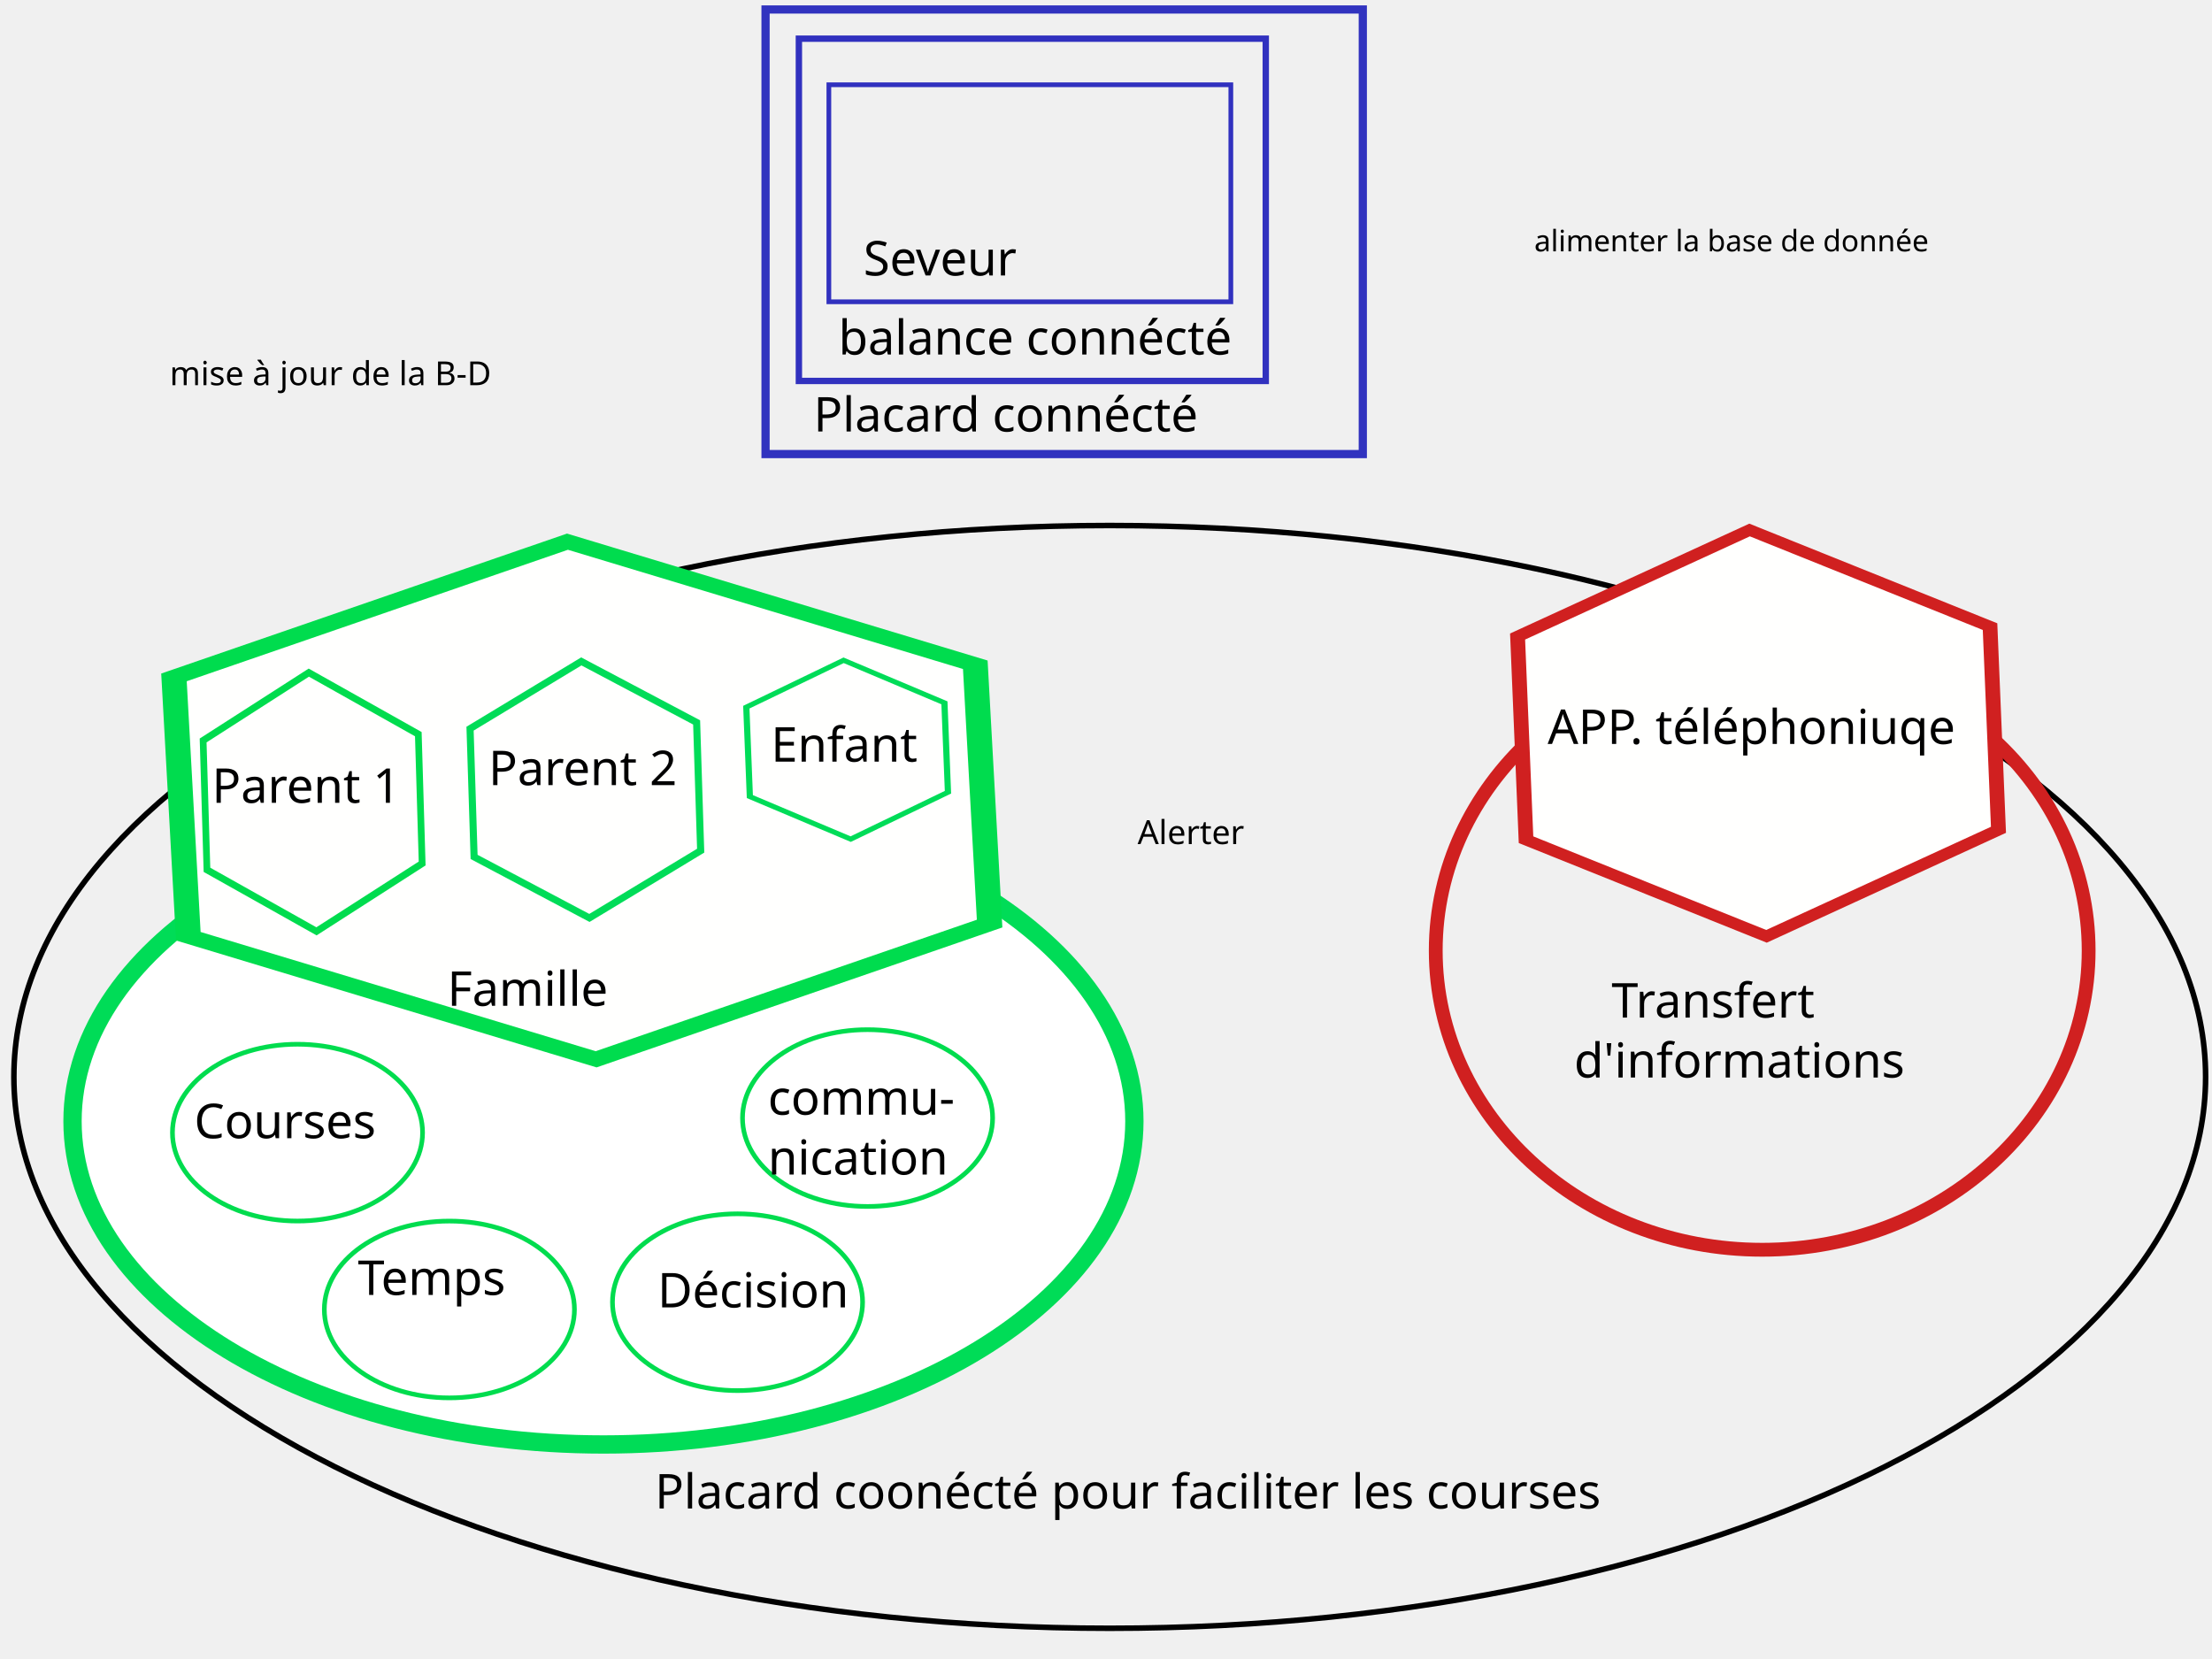
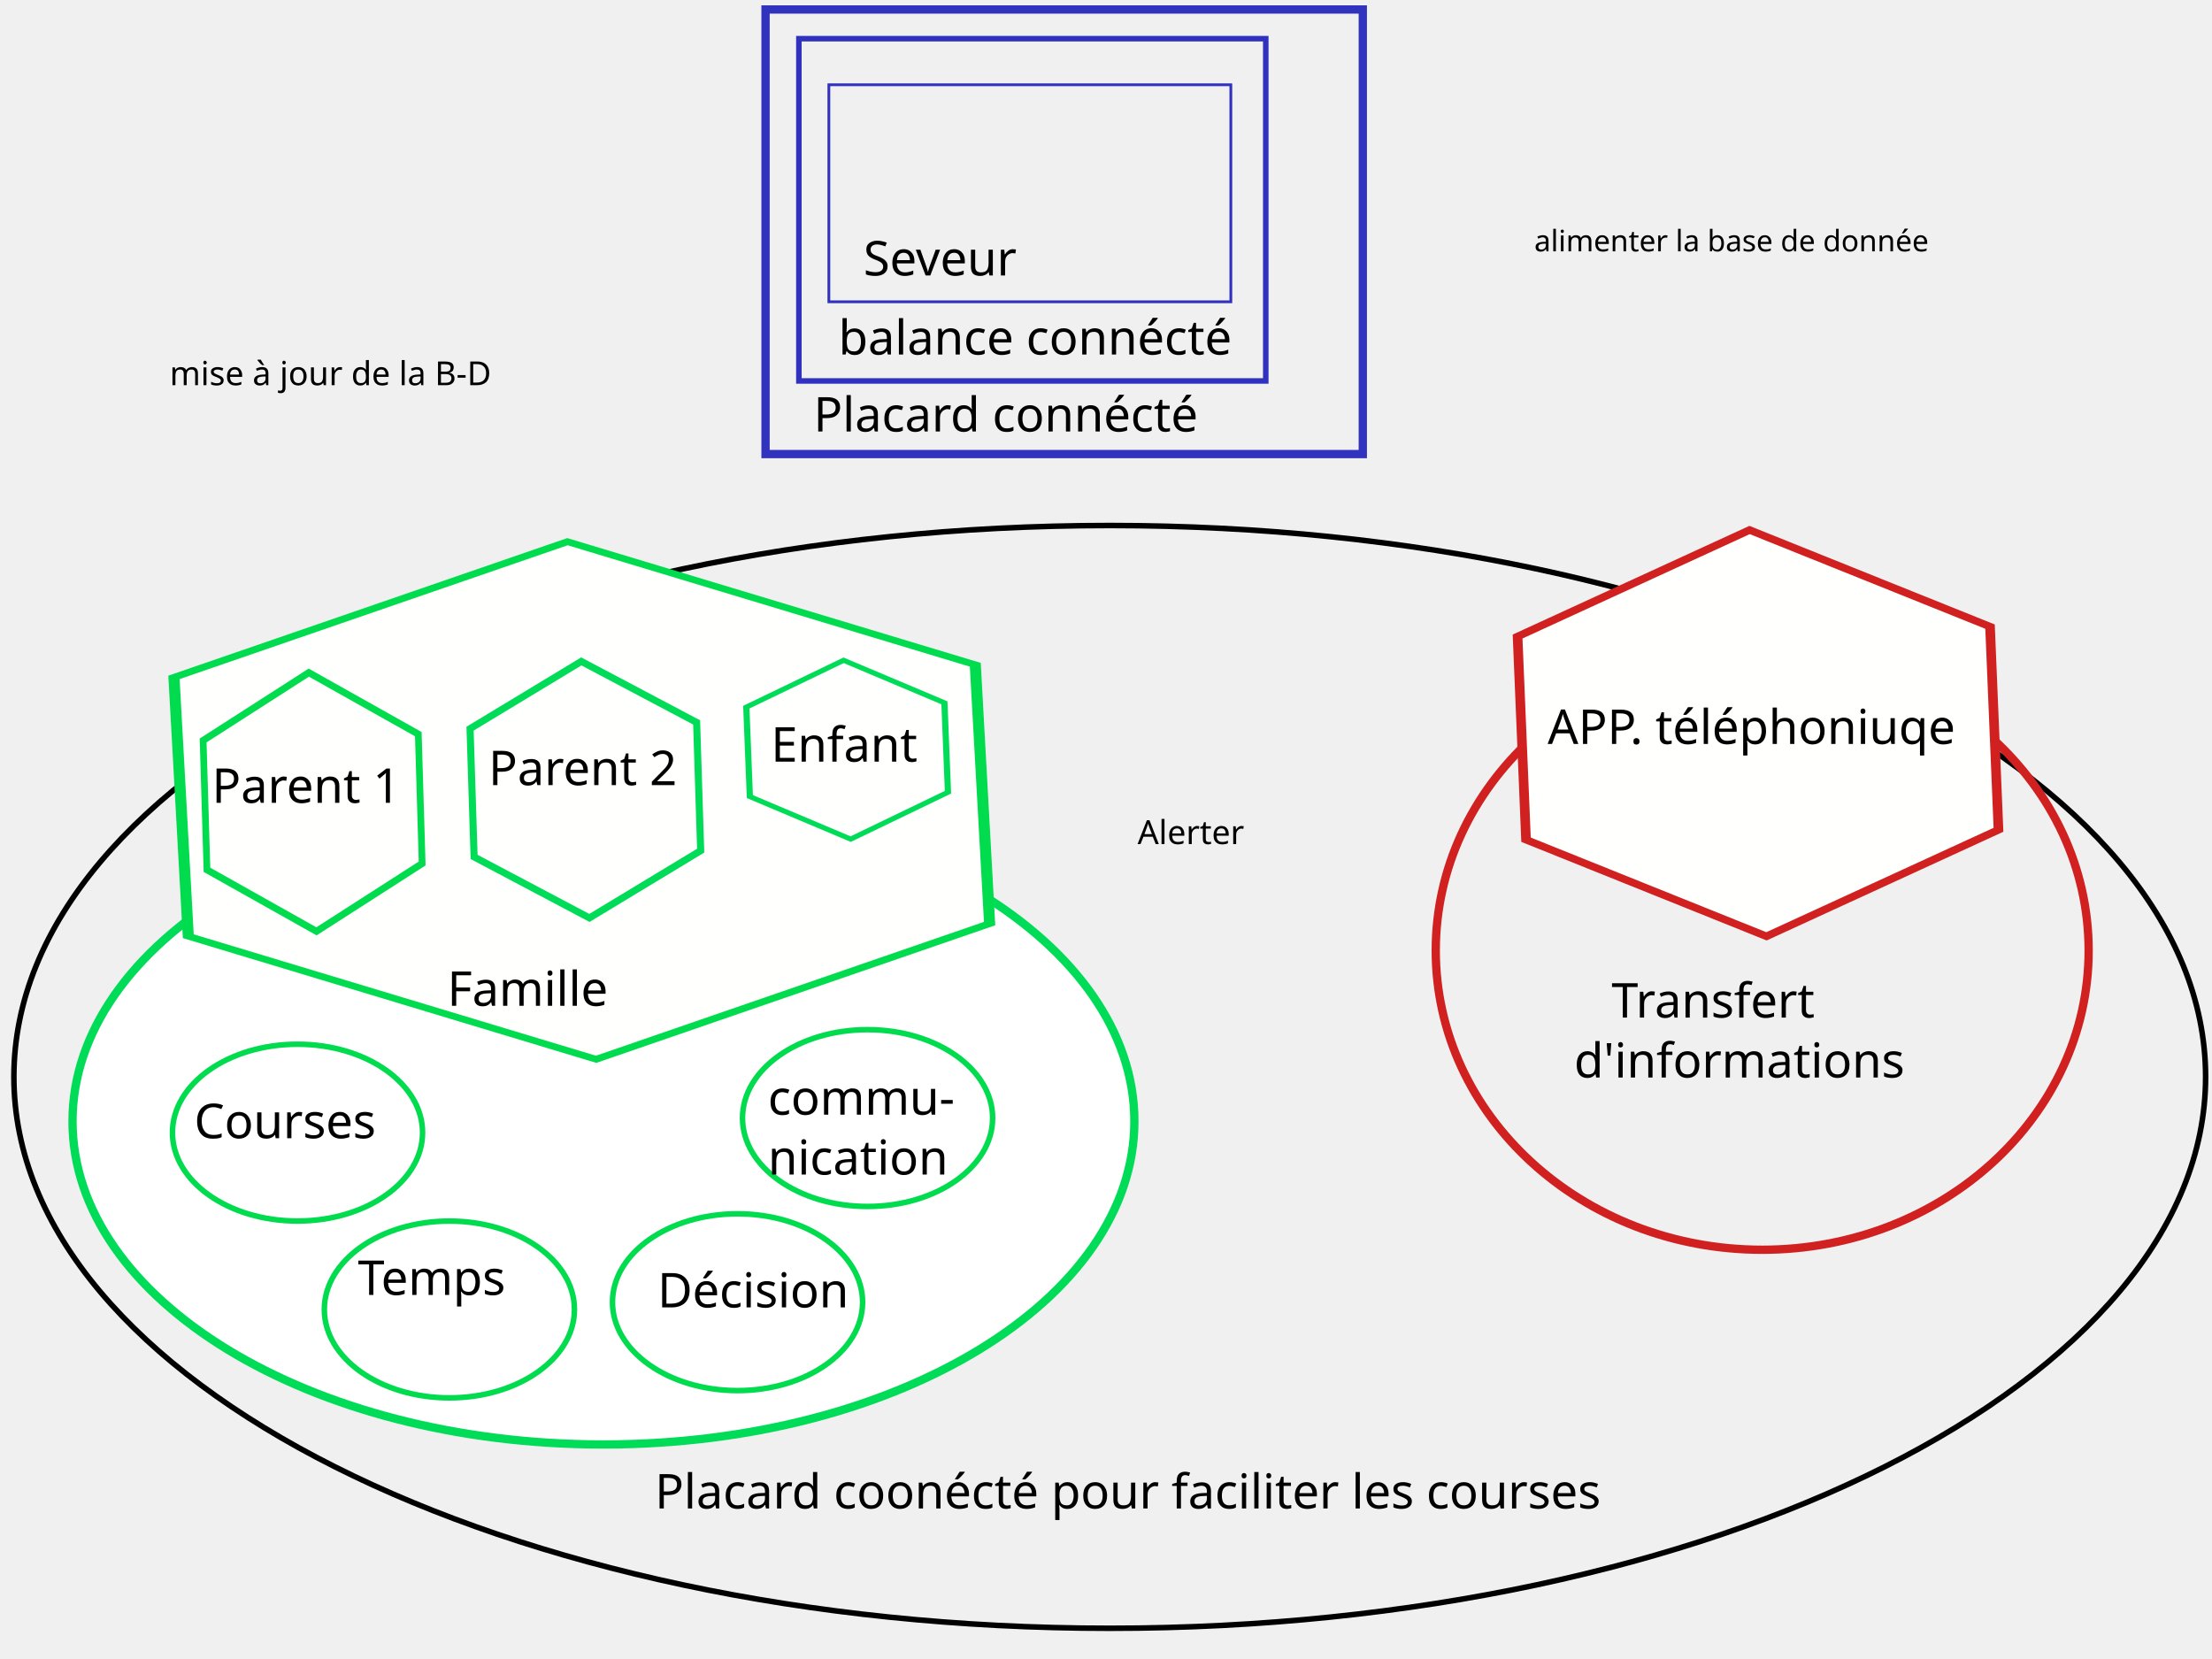
<svg xmlns="http://www.w3.org/2000/svg" width="800" height="600" viewBox="0 0 211.667 158.75" version="1.1" id="svg497">
  <defs id="defs491">
    <marker orient="auto" refY="0" refX="0" id="Arrow2Mstart" style="overflow:visible">
      <path id="path5213" style="fill:#f30800;fill-opacity:1;fill-rule:evenodd;stroke:#f30800;stroke-width:0.625;stroke-linejoin:round;stroke-opacity:1" d="M 8.719,4.034 -2.207,0.016 8.719,-4.002 c -1.745,2.372 -1.735,5.617 -6e-7,8.035 z" transform="scale(0.6)" />
    </marker>
  </defs>
  <g id="layer1" transform="translate(0,-138.25)">
-     <ellipse style="opacity:1;fill:#ffffff;fill-opacity:1;stroke:#00dc57;stroke-width:1.751;stroke-miterlimit:4;stroke-dasharray:none;stroke-opacity:1" id="path4572-9-6-4-0-5" cx="57.744" cy="245.545" rx="50.805" ry="30.927" />
+     <ellipse style="opacity:1;fill:#ffffff;fill-opacity:1;stroke:#00dc57;stroke-width:0.794;stroke-miterlimit:4;stroke-dasharray:none;stroke-opacity:1" id="path4572-9-6-4-0-5" cx="57.744" cy="245.545" rx="50.805" ry="30.927" />
    <ellipse style="opacity:1;fill:none;fill-opacity:1;stroke:#000000;stroke-width:0.53;stroke-miterlimit:4;stroke-dasharray:none;stroke-opacity:1" id="path4570" cx="106.192" cy="241.298" rx="104.863" ry="52.762" />
-     <ellipse style="opacity:1;fill:none;fill-opacity:1;stroke:#d02020;stroke-width:1.321;stroke-miterlimit:4;stroke-dasharray:none;stroke-opacity:1" id="path4572-9-6-4-0" cx="168.625" cy="229.212" rx="31.238" ry="28.627" />
-     <rect style="opacity:1;fill:none;fill-opacity:1;stroke:#3133bf;stroke-width:0.786;stroke-miterlimit:4;stroke-dasharray:none;stroke-opacity:1" id="rect4518-1-6" width="57.152" height="42.542" x="73.255" y="139.158" />
-     <rect style="opacity:1;fill:none;fill-opacity:1;stroke:#3131bf;stroke-width:0.61;stroke-miterlimit:4;stroke-dasharray:none;stroke-opacity:1" id="rect4518-1-6-9" width="44.677" height="32.752" x="76.445" y="141.951" />
-     <rect style="opacity:1;fill:none;fill-opacity:1;stroke:#3131bf;stroke-width:0.451;stroke-miterlimit:4;stroke-dasharray:none;stroke-opacity:1" id="rect4518-1-6-9-6" width="38.465" height="20.767" x="79.314" y="146.361" />
-     <path transform="matrix(-1.562634,0.1810863,-0.3280622,-0.8746167,266.2394,326.3986)" d="m 129.558,139.517 -4.857,27.311 -26.08,9.449 -21.224,-17.862 4.857,-27.311 26.08,-9.449 z" id="path4520-0" style="opacity:1;fill:#fffffe;fill-opacity:1;stroke:#00dc4e;stroke-width:1.503;stroke-miterlimit:4;stroke-dasharray:none;stroke-opacity:1" />
-     <path transform="matrix(0.9213133,-0.1421533,0.1934221,0.6865771,44.07799,120.8398)" d="m 129.558,139.517 -4.857,27.311 -26.08,9.449 -21.224,-17.862 4.857,-27.311 26.08,-9.449 z" id="path4520-0-3" style="opacity:1;fill:#fffffe;fill-opacity:1;stroke:#d02020;stroke-width:1.503;stroke-miterlimit:4;stroke-dasharray:none;stroke-opacity:1" />
+     <ellipse style="opacity:1;fill:none;fill-opacity:1;stroke:#d02020;stroke-width:0.794;stroke-miterlimit:4;stroke-dasharray:none;stroke-opacity:1" id="path4572-9-6-4-0" cx="168.625" cy="229.212" rx="31.238" ry="28.627" />
+     <rect style="opacity:1;fill:none;fill-opacity:1;stroke:#3133bf;stroke-width:0.794;stroke-miterlimit:4;stroke-dasharray:none;stroke-opacity:1" id="rect4518-1-6" width="57.152" height="42.542" x="73.255" y="139.158" />
+     <rect style="opacity:1;fill:none;fill-opacity:1;stroke:#3131bf;stroke-width:0.529;stroke-miterlimit:4;stroke-dasharray:none;stroke-opacity:1" id="rect4518-1-6-9" width="44.677" height="32.752" x="76.445" y="141.951" />
+     <rect style="opacity:1;fill:none;fill-opacity:1;stroke:#3131bf;stroke-width:0.265;stroke-miterlimit:4;stroke-dasharray:none;stroke-opacity:1" id="rect4518-1-6-9-6" width="38.465" height="20.767" x="79.314" y="146.361" />
+     <path transform="matrix(-1.562634,0.1810863,-0.3280622,-0.8746167,266.2394,326.3986)" d="m 129.558,139.517 -4.857,27.311 -26.08,9.449 -21.224,-17.862 4.857,-27.311 26.08,-9.449 z" id="path4520-0" style="opacity:1;fill:#fffffe;fill-opacity:1;stroke:#00dc4e;stroke-width:0.665;stroke-miterlimit:4;stroke-dasharray:none;stroke-opacity:1" />
+     <path transform="matrix(0.9213133,-0.1421533,0.1934221,0.6865771,44.07799,120.8398)" d="m 129.558,139.517 -4.857,27.311 -26.08,9.449 -21.224,-17.862 4.857,-27.311 26.08,-9.449 z" id="path4520-0-3" style="opacity:1;fill:#fffffe;fill-opacity:1;stroke:#d02020;stroke-width:0.977;stroke-miterlimit:4;stroke-dasharray:none;stroke-opacity:1" />
    <path transform="matrix(0.4418387,-0.08974256,0.09276038,0.4334417,-3.525022,158.5316)" d="m 129.558,139.517 -4.857,27.311 -26.08,9.449 -21.224,-17.862 4.857,-27.311 26.08,-9.449 z" id="path4520-0-6-3" style="opacity:1;fill:#fffffe;fill-opacity:1;stroke:#00dc58;stroke-width:1.503;stroke-miterlimit:4;stroke-dasharray:none;stroke-opacity:1" />
    <g id="g5163" transform="matrix(0.9206246,0,0,0.8260152,6.100515,25.50833)">
      <path style="opacity:1;fill:#fffffe;fill-opacity:1;stroke:#00dc58;stroke-width:1.503;stroke-miterlimit:4;stroke-dasharray:none;stroke-opacity:1" id="path4520-0-6-3-9" d="m 129.558,139.517 -4.857,27.311 -26.08,9.449 -21.224,-17.862 4.857,-27.311 26.08,-9.449 z" transform="matrix(0.419633,-0.07574312,0.08809848,0.3658267,24.87936,176.6803)" />
    </g>
    <path style="opacity:1;fill:#fffffe;fill-opacity:1;stroke:#00dc4e;stroke-width:1.503;stroke-miterlimit:4;stroke-dasharray:none;stroke-opacity:1" id="use5165" d="m 129.558,139.517 -4.857,27.311 -26.08,9.449 -21.224,-17.862 4.857,-27.311 26.08,-9.449 z" transform="matrix(0.419633,-0.09050595,0.08809848,0.4371288,-26.62963,159.2396)" />
-     <ellipse style="opacity:1;fill:none;fill-opacity:1;stroke:#00dc4e;stroke-width:0.444;stroke-miterlimit:4;stroke-dasharray:none;stroke-opacity:1" id="path4572-9-6-4" cx="70.575" cy="262.858" rx="11.967" ry="8.459" />
-     <ellipse style="opacity:1;fill:none;fill-opacity:1;stroke:#00dc4e;stroke-width:0.444;stroke-miterlimit:4;stroke-dasharray:none;stroke-opacity:1" id="path4572-9-6-4-4" cx="43.002" cy="263.554" rx="11.967" ry="8.459" />
-     <ellipse style="opacity:1;fill:none;fill-opacity:1;stroke:#00dc4e;stroke-width:0.444;stroke-miterlimit:4;stroke-dasharray:none;stroke-opacity:1" id="path4572-9-6-4-6" cx="83.018" cy="245.238" rx="11.967" ry="8.459" />
-     <ellipse style="opacity:1;fill:none;fill-opacity:1;stroke:#00dc4e;stroke-width:0.444;stroke-miterlimit:4;stroke-dasharray:none;stroke-opacity:1" id="path4572-9-6-4-6-2" cx="28.469" cy="246.632" rx="11.967" ry="8.459" />
+     <ellipse style="opacity:1;fill:none;fill-opacity:1;stroke:#00dc4e;stroke-width:0.529;stroke-miterlimit:4;stroke-dasharray:none;stroke-opacity:1" id="path4572-9-6-4" cx="70.575" cy="262.858" rx="11.967" ry="8.459" />
+     <ellipse style="opacity:1;fill:none;fill-opacity:1;stroke:#00dc4e;stroke-width:0.529;stroke-miterlimit:4;stroke-dasharray:none;stroke-opacity:1" id="path4572-9-6-4-4" cx="43.002" cy="263.554" rx="11.967" ry="8.459" />
+     <ellipse style="opacity:1;fill:none;fill-opacity:1;stroke:#00dc4e;stroke-width:0.529;stroke-miterlimit:4;stroke-dasharray:none;stroke-opacity:1" id="path4572-9-6-4-6" cx="83.018" cy="245.238" rx="11.967" ry="8.459" />
+     <ellipse style="opacity:1;fill:none;fill-opacity:1;stroke:#00dc4e;stroke-width:0.529;stroke-miterlimit:4;stroke-dasharray:none;stroke-opacity:1" id="path4572-9-6-4-6-2" cx="28.469" cy="246.632" rx="11.967" ry="8.459" />
    <text xml:space="preserve" style="font-style:normal;font-weight:normal;font-size:10.583px;line-height:1.25;font-family:sans-serif;letter-spacing:0px;word-spacing:0px;fill:#000000;fill-opacity:1;stroke:none;stroke-width:0.265" x="161.856" y="208.805" id="text5233">
      <tspan id="tspan5231" x="161.856" y="218.461" style="stroke-width:0.265" />
    </text>
    <text xml:space="preserve" style="font-style:normal;font-weight:normal;font-size:4.586px;line-height:1.25;font-family:sans-serif;letter-spacing:0px;word-spacing:0px;fill:#000000;fill-opacity:1;stroke:none;stroke-width:0.265" x="151.503" y="205.421" id="text5237">
      <tspan id="tspan5235" x="151.503" y="209.605" style="stroke-width:0.265" />
    </text>
    <text xml:space="preserve" style="font-style:normal;font-weight:normal;font-size:4.586px;line-height:1.25;font-family:sans-serif;letter-spacing:0px;word-spacing:0px;fill:#000000;fill-opacity:1;stroke:none;stroke-width:0.265" x="148.094" y="209.438" id="text5241">
      <tspan id="tspan5239" x="148.094" y="209.438" style="stroke-width:0.265">APP. téléphoniuqe</tspan>
    </text>
    <text xml:space="preserve" style="font-style:normal;font-weight:normal;font-size:4.586px;line-height:1.25;font-family:sans-serif;letter-spacing:0px;word-spacing:0px;fill:#000000;fill-opacity:1;stroke:none;stroke-width:0.265" x="150.628" y="235.622" id="text5245">
      <tspan id="tspan5243" x="150.628" y="235.622" style="stroke-width:0.265">   Transfert </tspan>
      <tspan x="150.628" y="241.355" style="stroke-width:0.265" id="tspan5247">d'informations</tspan>
    </text>
    <text xml:space="preserve" style="font-style:normal;font-weight:normal;font-size:4.586px;line-height:1.25;font-family:sans-serif;letter-spacing:0px;word-spacing:0px;fill:#000000;fill-opacity:1;stroke:none;stroke-width:0.265" x="42.795" y="234.496" id="text5251">
      <tspan id="tspan5249" x="42.795" y="234.496" style="stroke-width:0.265">Famille</tspan>
    </text>
    <text xml:space="preserve" style="font-style:normal;font-weight:normal;font-size:4.586px;line-height:1.25;font-family:sans-serif;letter-spacing:0px;word-spacing:0px;fill:#000000;fill-opacity:1;stroke:none;stroke-width:0.265" x="23.932" y="214.225" id="text5255">
      <tspan x="23.932" y="218.409" style="stroke-width:0.265" id="tspan5257" />
    </text>
    <text xml:space="preserve" style="font-style:normal;font-weight:normal;font-size:4.586px;line-height:1.25;font-family:sans-serif;letter-spacing:0px;word-spacing:0px;fill:#000000;fill-opacity:1;stroke:none;stroke-width:0.265" x="21.116" y="215.914" id="text5263">
      <tspan id="tspan5261" x="21.116" y="220.098" style="stroke-width:0.265" />
    </text>
    <text xml:space="preserve" style="font-style:normal;font-weight:normal;font-size:4.586px;line-height:1.25;font-family:sans-serif;letter-spacing:0px;word-spacing:0px;fill:#000000;fill-opacity:1;stroke:none;stroke-width:0.265" x="20.271" y="215.069" id="text5267">
      <tspan id="tspan5265" x="20.271" y="215.069" style="stroke-width:0.265">Parent 1</tspan>
    </text>
    <text xml:space="preserve" style="font-style:normal;font-weight:normal;font-size:4.586px;line-height:1.25;font-family:sans-serif;letter-spacing:0px;word-spacing:0px;fill:#000000;fill-opacity:1;stroke:none;stroke-width:0.265" x="46.737" y="213.38" id="text5271">
      <tspan id="tspan5269" x="46.737" y="213.38" style="stroke-width:0.265">Parent 2</tspan>
    </text>
    <text xml:space="preserve" style="font-style:normal;font-weight:normal;font-size:4.586px;line-height:1.25;font-family:sans-serif;letter-spacing:0px;word-spacing:0px;fill:#000000;fill-opacity:1;stroke:none;stroke-width:0.265" x="73.766" y="211.128" id="text5275">
      <tspan id="tspan5273" x="73.766" y="211.128" style="stroke-width:0.265">Enfant</tspan>
    </text>
    <text xml:space="preserve" style="font-style:normal;font-weight:normal;font-size:4.586px;line-height:1.25;font-family:sans-serif;letter-spacing:0px;word-spacing:0px;fill:#000000;fill-opacity:1;stroke:none;stroke-width:0.265" x="18.582" y="247.166" id="text5279">
      <tspan id="tspan5277" x="18.582" y="247.166" style="stroke-width:0.265">Courses</tspan>
    </text>
    <text xml:space="preserve" style="font-style:normal;font-weight:normal;font-size:4.586px;line-height:1.25;font-family:sans-serif;letter-spacing:0px;word-spacing:0px;fill:#000000;fill-opacity:1;stroke:none;stroke-width:0.265" x="73.484" y="244.914" id="text5283">
      <tspan id="tspan5281" x="73.484" y="244.914" style="stroke-width:0.265">commu-</tspan>
      <tspan x="73.484" y="250.646" style="stroke-width:0.265" id="tspan5285">nication</tspan>
    </text>
    <text xml:space="preserve" style="font-style:normal;font-weight:normal;font-size:4.586px;line-height:1.25;font-family:sans-serif;letter-spacing:0px;word-spacing:0px;fill:#000000;fill-opacity:1;stroke:none;stroke-width:0.265" x="34.243" y="262.16" id="text5289">
      <tspan id="tspan5287" x="34.243" y="262.16" style="stroke-width:0.265">Temps</tspan>
    </text>
    <text xml:space="preserve" style="font-style:normal;font-weight:normal;font-size:4.586px;line-height:1.25;font-family:sans-serif;letter-spacing:0px;word-spacing:0px;fill:#000000;fill-opacity:1;stroke:none;stroke-width:0.265" x="62.911" y="263.355" id="text5293">
      <tspan id="tspan5291" x="62.911" y="263.355" style="stroke-width:0.265">Décision</tspan>
    </text>
    <text xml:space="preserve" style="font-style:normal;font-weight:normal;font-size:4.586px;line-height:1.25;font-family:sans-serif;letter-spacing:0px;word-spacing:0px;fill:#000000;fill-opacity:1;stroke:none;stroke-width:0.265" x="77.842" y="179.54" id="text5297">
      <tspan id="tspan5295" x="77.842" y="179.54" style="stroke-width:0.265">Placard connécté</tspan>
    </text>
    <text xml:space="preserve" style="font-style:normal;font-weight:normal;font-size:4.586px;line-height:1.25;font-family:sans-serif;letter-spacing:0px;word-spacing:0px;fill:#000000;fill-opacity:1;stroke:none;stroke-width:0.265" x="80.231" y="172.174" id="text5301">
      <tspan id="tspan5299" x="80.231" y="172.174" style="stroke-width:0.265">balance connécté</tspan>
    </text>
    <text xml:space="preserve" style="font-style:normal;font-weight:normal;font-size:4.586px;line-height:1.25;font-family:sans-serif;letter-spacing:0px;word-spacing:0px;fill:#000000;fill-opacity:1;stroke:none;stroke-width:0.265" x="82.62" y="164.609" id="text5305">
      <tspan id="tspan5303" x="82.62" y="164.609" style="stroke-width:0.265">Seveur </tspan>
    </text>
    <flowRoot xml:space="preserve" id="flowRoot5307" style="fill:black;fill-opacity:1;stroke:none;font-family:sans-serif;font-style:normal;font-weight:normal;font-size:17.333px;line-height:1.25;letter-spacing:0px;word-spacing:0px">
      <flowRegion id="flowRegion5309">
        <rect id="rect5311" width="249.812" height="299.473" x="518.435" y="159.819" />
      </flowRegion>
      <flowPara id="flowPara5313" />
    </flowRoot>
    <text xml:space="preserve" style="font-style:normal;font-weight:normal;font-size:4.586px;line-height:1.25;font-family:sans-serif;letter-spacing:0px;word-spacing:0px;fill:#000000;fill-opacity:1;stroke:none;stroke-width:0.265" x="85.987" y="283.507" id="text6779">
      <tspan id="tspan6777" x="85.987" y="287.691" style="stroke-width:0.265" />
    </text>
    <text xml:space="preserve" style="font-style:normal;font-weight:normal;font-size:4.586px;line-height:1.25;font-family:sans-serif;letter-spacing:0px;word-spacing:0px;fill:#000000;fill-opacity:1;stroke:none;stroke-width:0.265" x="62.661" y="282.593" id="text6783">
      <tspan id="tspan6781" x="62.661" y="282.593" style="stroke-width:0.265">Placard coonécté pour faciliter les courses</tspan>
    </text>
    <path style="fill:none;fill-rule:evenodd;stroke:#000000;stroke-width:0.265px;stroke-linecap:butt;stroke-linejoin:miter;stroke-opacity:1" d="m 156.88,160.473 v 0" id="path6797" />
    <text xml:space="preserve" style="font-style:normal;font-weight:normal;font-size:1.411px;line-height:1.25;font-family:sans-serif;letter-spacing:0px;word-spacing:0px;fill:#000000;fill-opacity:1;stroke:none;stroke-width:0.265" x="146.818" y="162.303" id="text6830">
      <tspan id="tspan6828" x="146.818" y="162.303" style="stroke-width:0.265;font-size:2.822px">alimenter la base de donnée</tspan>
    </text>
    <text xml:space="preserve" style="font-style:normal;font-weight:normal;font-size:3.175px;line-height:1.25;font-family:sans-serif;letter-spacing:0px;word-spacing:0px;fill:#000000;fill-opacity:1;stroke:none;stroke-width:0.265;" x="109.999" y="220.618" id="text6834">
      <tspan id="tspan6832" x="109.999" y="221.905" style="stroke-width:0.265;font-size:3.175px;" />
    </text>
    <text xml:space="preserve" style="font-style:normal;font-weight:normal;font-size:1.411px;line-height:1.25;font-family:sans-serif;letter-spacing:0px;word-spacing:0px;fill:#000000;fill-opacity:1;stroke:none;stroke-width:0.265" x="108.856" y="219.017" id="text6838">
      <tspan id="tspan6836" x="108.856" y="219.017" style="stroke-width:0.265;font-size:3.175px">Alerter</tspan>
    </text>
    <text xml:space="preserve" style="font-style:normal;font-weight:normal;font-size:1.411px;line-height:1.25;font-family:sans-serif;letter-spacing:0px;word-spacing:0px;fill:#000000;fill-opacity:1;stroke:none;stroke-width:0.265" x="16.237" y="175.109" id="text6842">
      <tspan id="tspan6840" x="16.237" y="175.109" style="font-size:3.175px;stroke-width:0.265">mise à jour de la B-D</tspan>
    </text>
  </g>
</svg>
